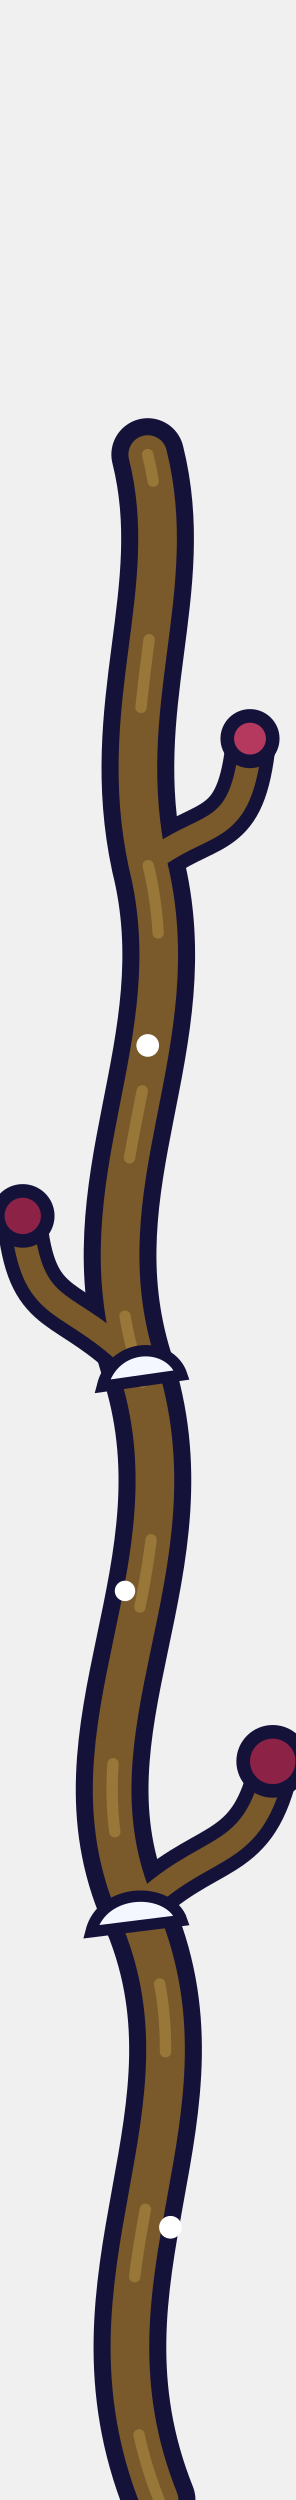
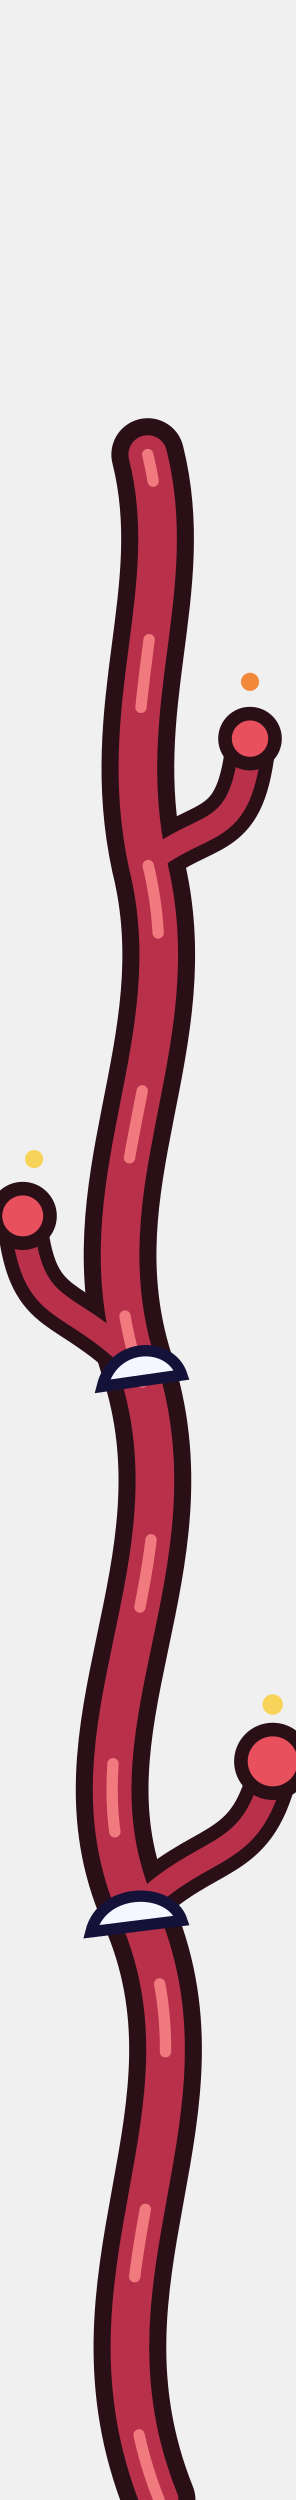
<svg xmlns="http://www.w3.org/2000/svg" viewBox="0 0 26 220" width="26" height="220">
-   <path d="M14 220C6 200 20 186 12 168C5 152 18 138 12 120C7 104 17 92 13 76C10 62 16 52 13 40" fill="none" stroke="#15123a" stroke-width="6.4" stroke-linecap="round" />
-   <path d="M12 168C18 162 22 164 24 156" fill="none" stroke="#15123a" stroke-width="4.4" stroke-linecap="round" />
-   <path d="M12 120C6 114 3 116 2 108" fill="none" stroke="#15123a" stroke-width="4.4" stroke-linecap="round" />
-   <path d="M13 76C18 72 21 74 22 66" fill="none" stroke="#15123a" stroke-width="4.4" stroke-linecap="round" />
-   <path d="M14 220C6 200 20 186 12 168C5 152 18 138 12 120C7 104 17 92 13 76C10 62 16 52 13 40" fill="none" stroke="#7a5a2a" stroke-width="3.4" stroke-linecap="round" />
-   <path d="M12 168C18 162 22 164 24 156" fill="none" stroke="#7a5a2a" stroke-width="2" stroke-linecap="round" />
-   <path d="M12 120C6 114 3 116 2 108" fill="none" stroke="#7a5a2a" stroke-width="2" stroke-linecap="round" />
-   <path d="M13 76C18 72 21 74 22 66" fill="none" stroke="#7a5a2a" stroke-width="2" stroke-linecap="round" />
-   <path d="M14 220C6 200 20 186 12 168C5 152 18 138 12 120C7 104 17 92 13 76C10 62 16 52 13 40" fill="none" stroke="#a07e3c" stroke-width="1" stroke-linecap="round" stroke-dasharray="6 14" opacity=".8" />
-   <g stroke="#15123a" stroke-width="1.2">
-     <circle cx="24" cy="155" r="2.6" fill="#8c2246" />
-     <circle cx="2" cy="107" r="2.2" fill="#8c2246" />
-     <circle cx="22" cy="65" r="2" fill="#b5395f" />
+   <path d="M14 220C6 200 20 186 12 168C5 152 18 138 12 120C7 104 17 92 13 76C10 62 16 52 13 40" fill="none" stroke="#2a0f17" stroke-width="6.4" stroke-linecap="round" />
+   <path d="M12 168C18 162 22 164 24 156" fill="none" stroke="#2a0f17" stroke-width="4.4" stroke-linecap="round" />
+   <path d="M12 120C6 114 3 116 2 108" fill="none" stroke="#2a0f17" stroke-width="4.4" stroke-linecap="round" />
+   <path d="M13 76C18 72 21 74 22 66" fill="none" stroke="#2a0f17" stroke-width="4.4" stroke-linecap="round" />
+   <path d="M14 220C6 200 20 186 12 168C5 152 18 138 12 120C7 104 17 92 13 76C10 62 16 52 13 40" fill="none" stroke="#b8304a" stroke-width="3.4" stroke-linecap="round" />
+   <path d="M12 168C18 162 22 164 24 156" fill="none" stroke="#b8304a" stroke-width="2" stroke-linecap="round" />
+   <path d="M12 120C6 114 3 116 2 108" fill="none" stroke="#b8304a" stroke-width="2" stroke-linecap="round" />
+   <path d="M13 76C18 72 21 74 22 66" fill="none" stroke="#b8304a" stroke-width="2" stroke-linecap="round" />
+   <path d="M14 220C6 200 20 186 12 168C5 152 18 138 12 120C7 104 17 92 13 76C10 62 16 52 13 40" fill="none" stroke="#ff8c8c" stroke-width="1" stroke-linecap="round" stroke-dasharray="6 14" opacity=".8" />
+   <g stroke="#2a0f17" stroke-width="1.2">
+     <circle cx="24" cy="155" r="2.8" fill="#e8505e" />
+     <circle cx="2" cy="107" r="2.4" fill="#e8505e" />
+     <circle cx="22" cy="65" r="2.2" fill="#e8505e" />
  </g>
+   <circle cx="24" cy="150" r="0.9" fill="#f8d35a" />
+   <circle cx="3" cy="102" r="0.8" fill="#f8d35a" />
+   <circle cx="22" cy="60" r="0.8" fill="#f2883a" />
  <g fill="#f4f7ff" stroke="#15123a" stroke-width="1">
    <path d="M8 170C9 166 15 166 16 169Z" />
    <path d="M9 122C10 118 15 118 16 121Z" />
  </g>
-   <g fill="#fff">
-     <circle cx="13" cy="92" r="1" />
-     <circle cx="11" cy="140" r=".9" />
-     <circle cx="15" cy="196" r="1" />
-   </g>
</svg>
